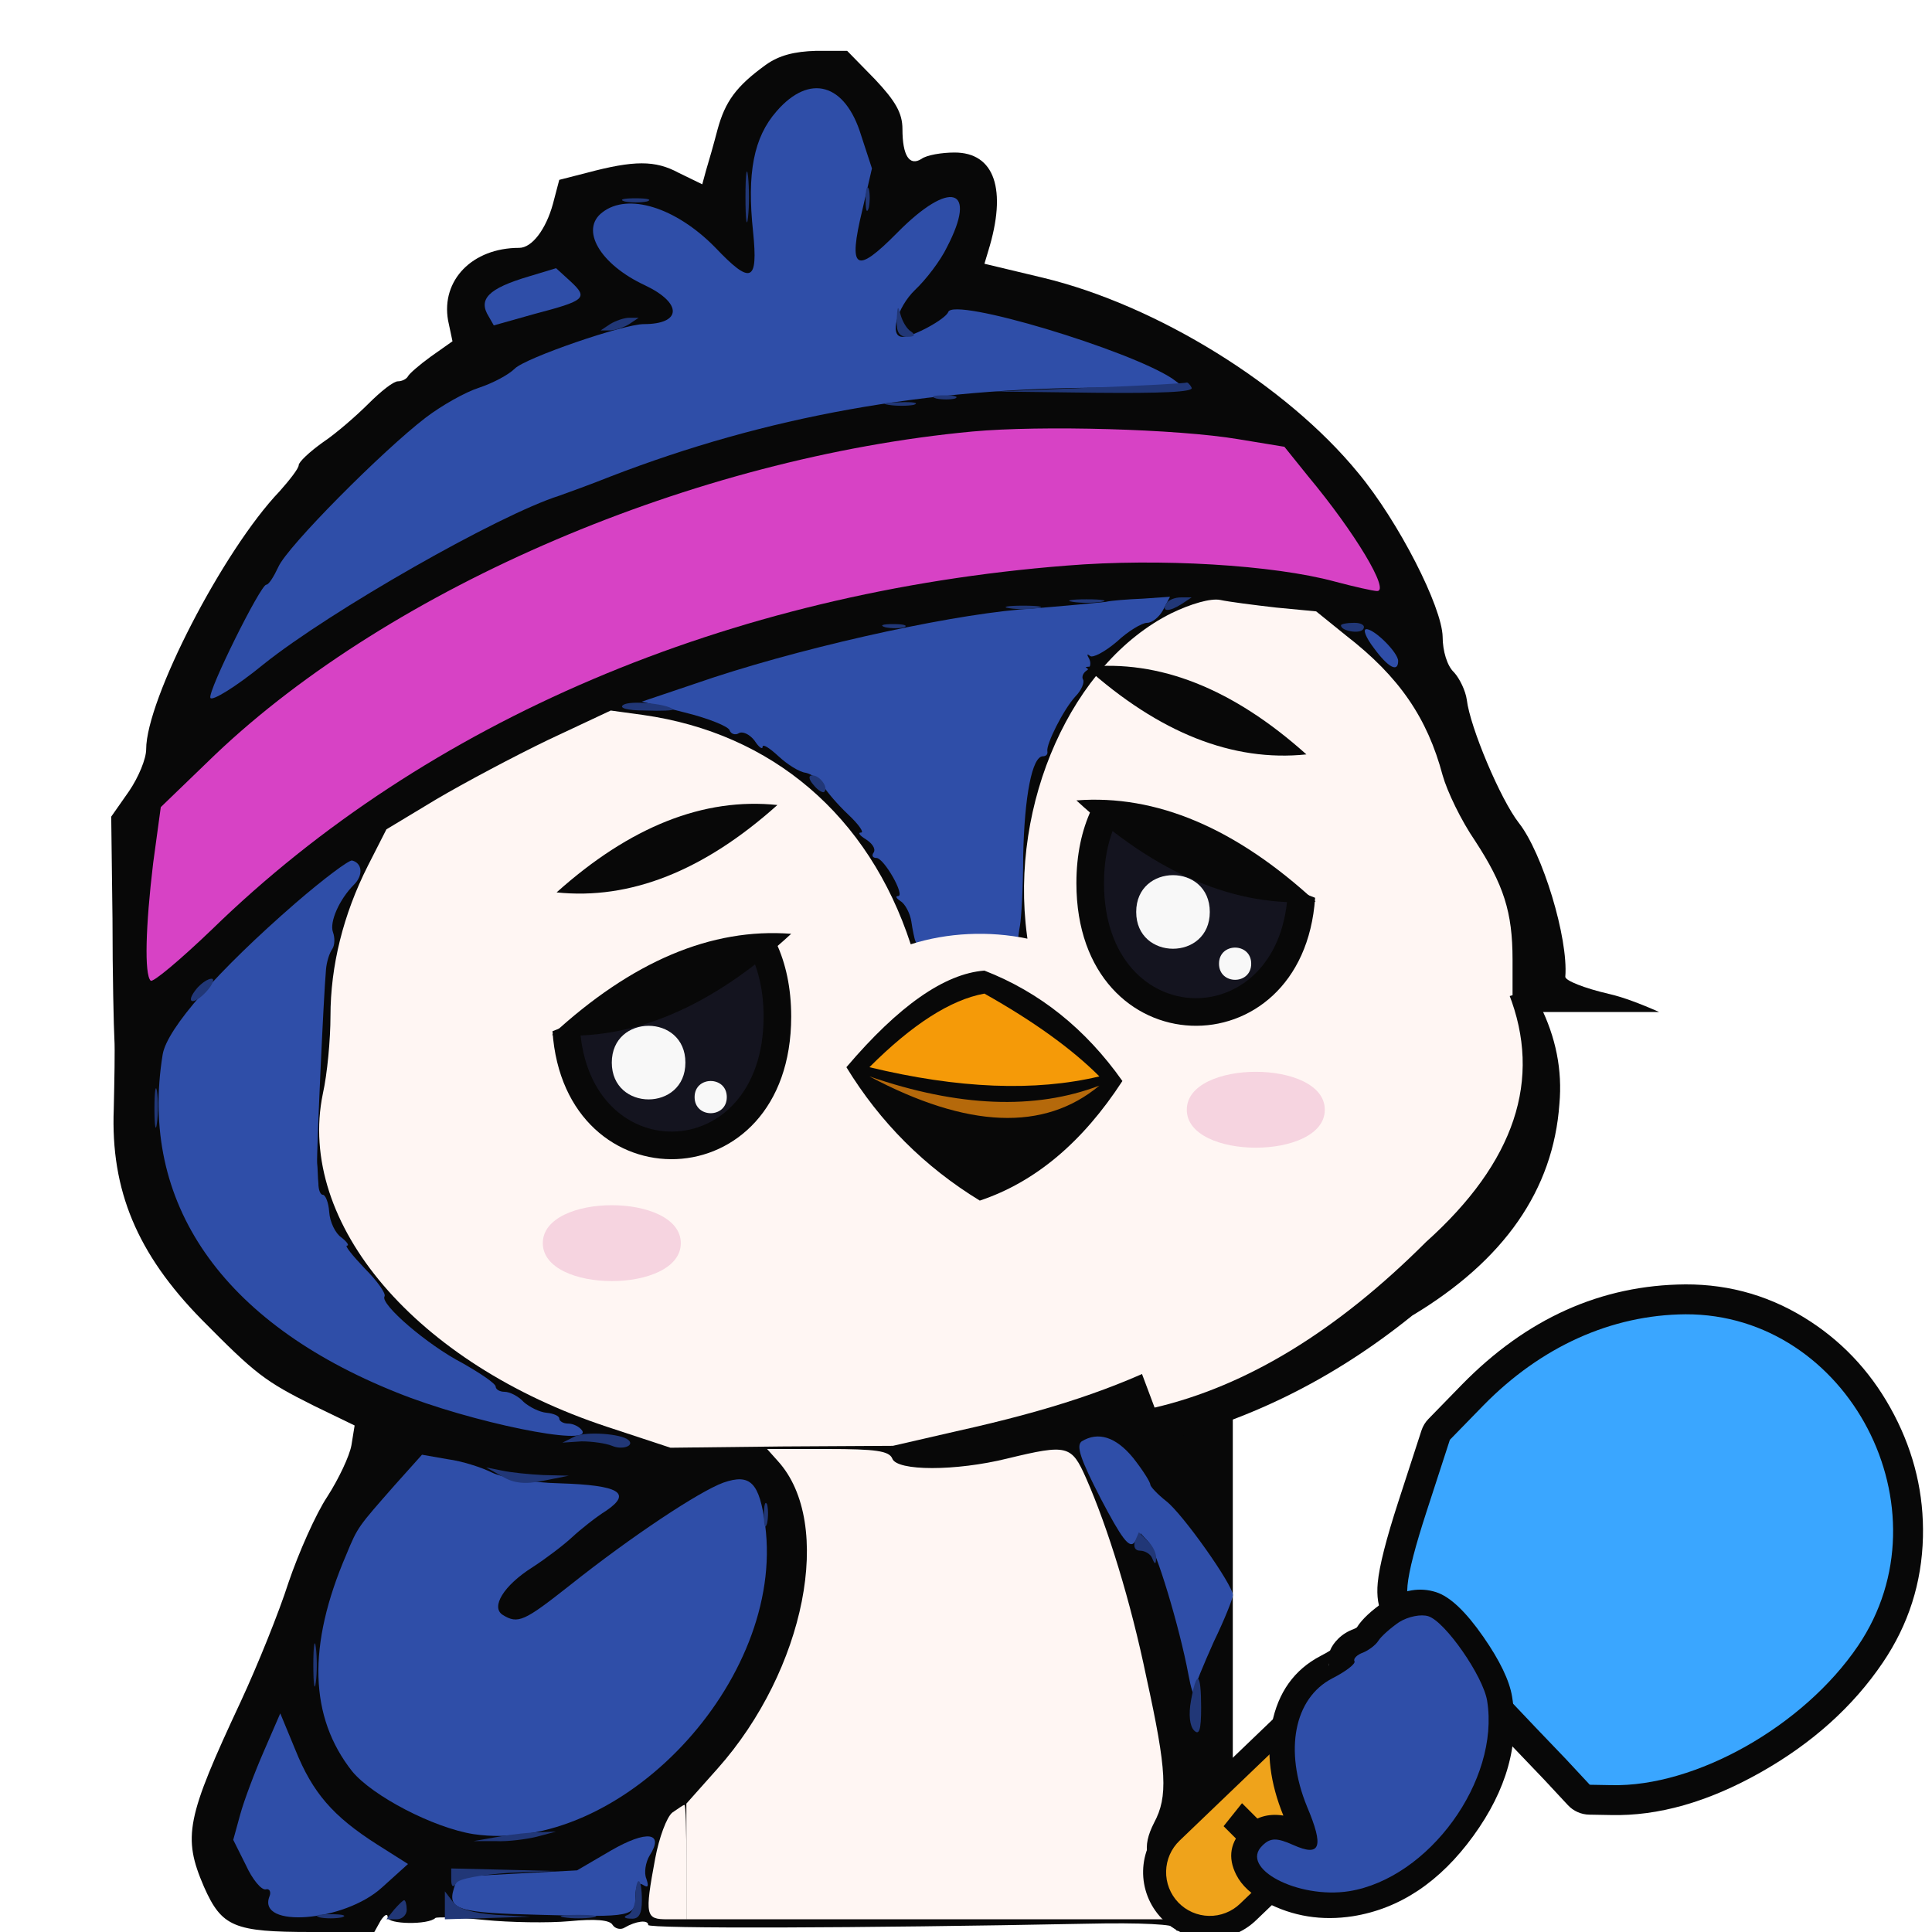
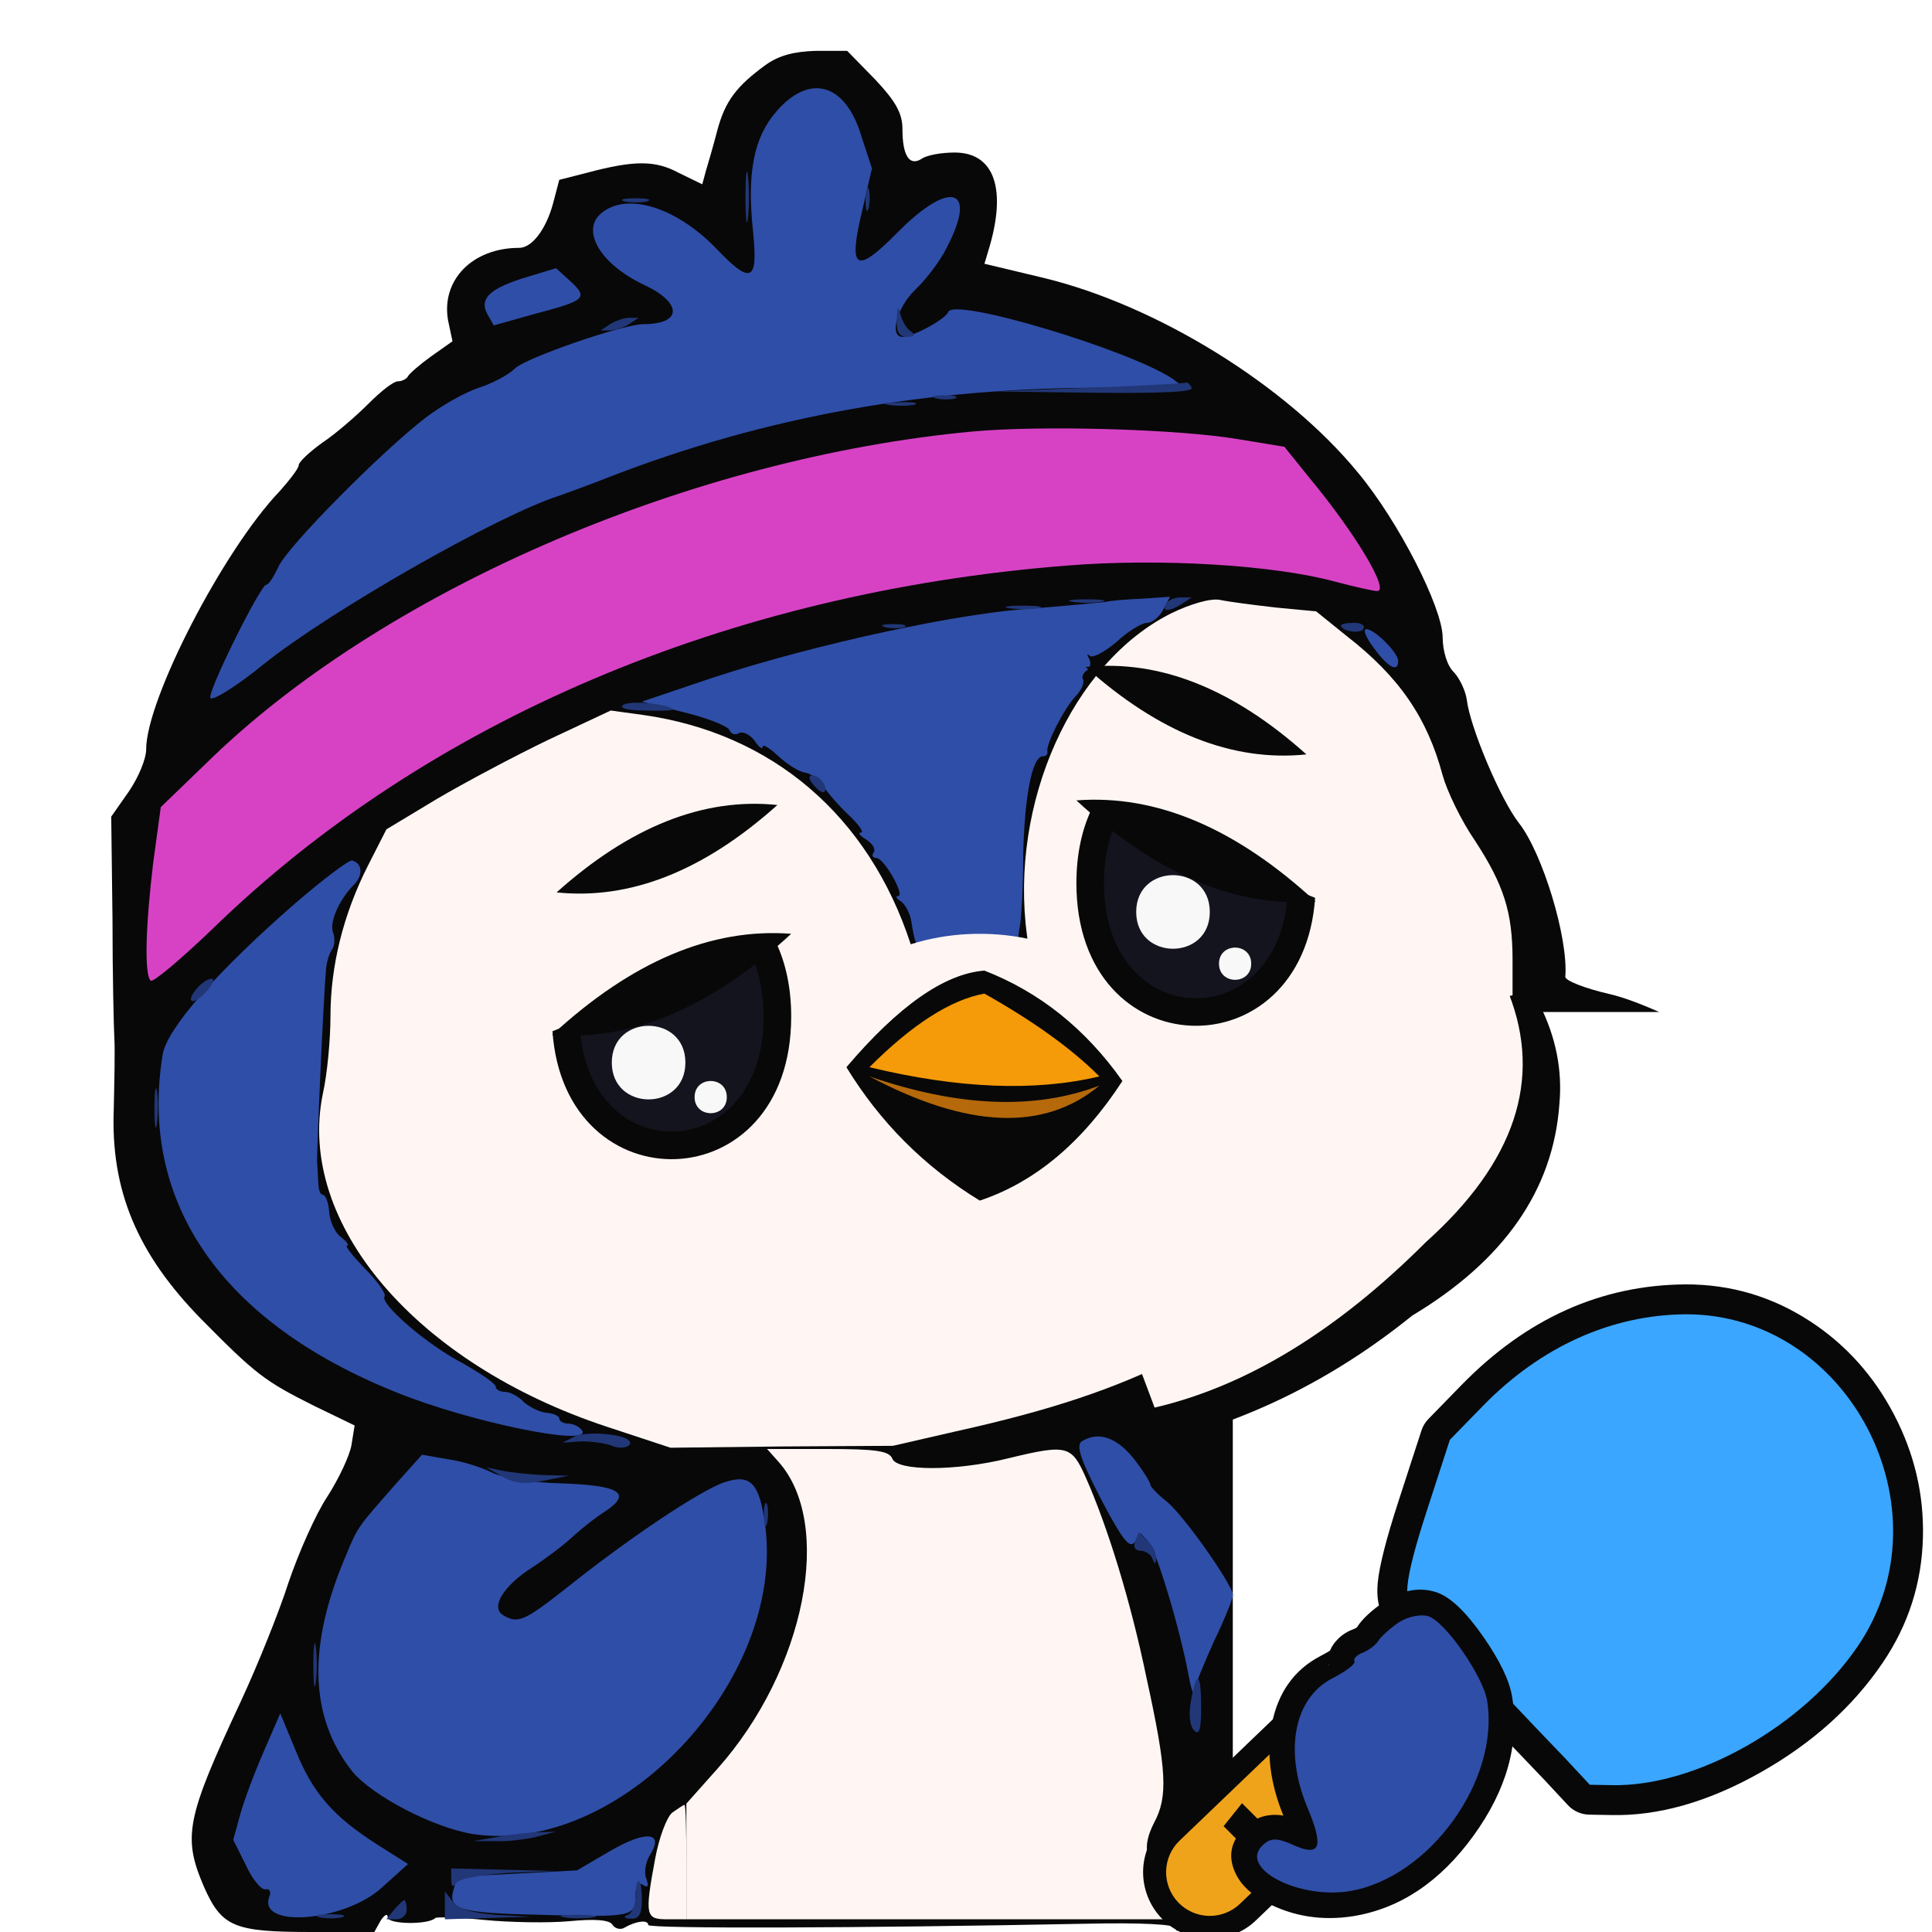
<svg xmlns="http://www.w3.org/2000/svg" viewBox="0 0 420 420" aria-hidden="true" class="sthings" data-character="pip">
  <g data-pip-part="body">
    <path fill="#080808" fill-rule="evenodd" d="M166.48 14.092C169.382 12.02 172.697 11.191 177.395 11.053H184.164L190.243 17.27C194.664 21.967 196.184 24.592 196.184 28.046C196.184 33.849 197.704 36.197 200.329 34.539C201.434 33.711 204.75 33.158 207.513 33.158C216.217 33.158 218.98 41.171 214.836 54.572L214.007 57.336L226.717 60.375C251.447 66.316 279.632 83.724 295.243 102.789C304.086 113.428 313.48 131.941 313.618 138.434C313.618 141.474 314.586 144.789 316.105 146.171C317.349 147.553 318.592 150.178 318.868 152.112C319.559 158.053 326.191 173.803 330.197 178.914C335.309 185.408 340.974 203.921 340.283 212.349C340.283 213.178 344.428 214.836 349.816 216.079C352.695 216.728 356.599 218.186 360.677 220H268V416.327C267.397 416.533 266.736 416.841 266.092 417.237C264.158 418.204 261.809 418.618 260.704 418.204C259.599 417.789 257.941 418.204 257.112 419.033C256.283 419.862 255.592 420 255.592 419.171C255.592 418.342 248.27 417.928 235.974 418.204C187.066 419.171 140.921 419.309 140.921 418.48C140.921 417.237 138.158 417.651 135.809 419.033C134.98 419.586 133.737 419.309 133.184 418.48C132.632 417.375 129.454 417.099 123.789 417.651C119.23 418.066 110.803 417.928 105.276 417.375C99.75 416.822 94.914 416.684 94.638 416.961C93.118 418.48 84.276 418.342 84.276 416.822C84.276 415.855 83.586 416.27 82.757 417.513L81.375 420H67.697C50.842 420 48.217 418.895 44.349 410.191C39.651 399.276 40.48 395.27 52.362 369.849C55.954 362.112 60.651 350.507 62.724 344.013C64.934 337.52 68.664 329.092 71.151 325.362C73.638 321.493 75.987 316.52 76.401 314.171L77.092 309.888L68.25 305.605C57.474 300.217 55.539 298.697 43.796 286.816C29.842 272.586 24.039 258.77 24.73 241.086C24.868 235.007 25.007 228.099 24.868 225.888C24.73 223.539 24.454 211.796 24.454 199.638L24.178 177.533L28.046 172.007C30.118 168.967 31.776 164.961 31.776 162.888C31.776 152.112 48.493 119.645 60.789 106.796C63 104.309 64.934 101.822 64.934 101.132C64.934 100.441 67.283 98.23 70.184 96.158C73.086 94.224 77.507 90.355 80.132 87.73C82.757 85.105 85.52 82.895 86.487 82.895C87.454 82.895 88.421 82.342 88.697 81.789C88.974 81.237 91.184 79.303 93.671 77.507L98.368 74.191L97.401 69.632C95.882 60.928 102.651 53.882 112.875 53.882C115.638 53.882 118.678 49.875 120.197 44.349L121.579 39.099L127.52 37.579C137.882 34.816 142.441 34.816 147.553 37.579L152.664 40.066L153.493 37.026C154.046 35.23 155.151 31.362 155.98 28.184C157.638 22.105 159.987 18.789 166.48 14.092Z" />
    <path fill="#080808" fill-rule="evenodd" d="M318 198Q341 218 339 240Q337 268 307 286Q281 307 250 314L247 301Q285 291 301 270Q322 247 318 223V198Z" />
    <path fill="#2f4ea8" fill-rule="evenodd" d="M168.829 24.178C163.855 29.842 162.336 37.579 163.717 50.428C164.822 61.342 163.303 62.033 155.428 53.743C146.862 45.039 136.5 41.862 130.974 46.145C126 49.875 130.421 57.474 140.23 62.033C148.382 65.901 148.243 70.461 139.954 70.461C135.533 70.461 114.257 77.783 111.908 80.132C110.526 81.513 107.072 83.309 104.171 84.276C101.132 85.243 96.02 88.145 92.566 90.77C83.171 97.954 62.447 118.816 60.513 123.237C59.546 125.309 58.441 127.105 57.888 127.105C56.645 127.105 45.178 150.178 45.73 151.697C46.007 152.526 51.257 149.349 57.336 144.375C71.842 132.77 108.454 111.908 121.579 107.763C123.513 107.072 128.487 105.276 132.632 103.618C166.618 90.493 201.296 84.276 240.118 84.276H257.526L254.901 82.342C245.645 76.125 207.237 64.52 206.132 67.836C205.579 69.355 198.533 73.224 196.184 73.224C193.283 73.224 194.941 66.868 198.947 63C201.296 60.789 204.474 56.645 205.855 53.743C212.625 40.757 206.546 38.961 195.079 50.566C185.961 59.822 184.303 58.717 187.48 45.592L189.553 36.612L187.204 29.428C183.75 18.099 176.013 15.888 168.829 24.178Z" />
    <path fill="#2f4ea8" fill-rule="evenodd" d="M114.947 60.099C106.105 62.724 103.895 65.072 106.243 68.803L107.349 70.737L116.191 68.25C127.243 65.349 127.934 64.796 124.066 61.204L120.888 58.303L114.947 60.099Z" />
    <path fill="#2f4ea8" fill-rule="evenodd" d="M240.395 130.836C239.289 130.974 230.862 131.803 221.743 132.493C204.474 134.013 172.421 141.197 151.007 148.658L139.539 152.526L148.796 154.875C153.908 156.118 158.329 157.914 158.605 158.743C158.882 159.572 159.849 159.849 160.539 159.434C161.368 158.882 162.888 159.572 163.993 160.954C164.961 162.474 165.789 163.026 165.789 162.336C165.789 161.645 167.309 162.612 169.243 164.408C171.178 166.204 173.803 167.862 175.184 168C176.428 168.276 178.224 169.52 178.914 170.763C179.743 172.145 182.092 174.908 184.441 177.118C186.651 179.191 187.895 180.987 187.204 180.987C186.375 180.987 186.928 181.678 188.309 182.507C189.553 183.336 190.382 184.441 189.967 185.27C189.414 185.961 189.691 186.513 190.52 186.513C192.178 186.513 196.875 194.803 195.217 194.803C194.526 194.803 194.941 195.355 195.77 195.908C196.737 196.461 197.842 198.533 198.118 200.329C198.395 202.263 198.809 204.059 198.947 204.474C199.224 204.888 199.224 205.579 199.086 206.132C199.086 206.822 199.638 207.237 200.467 207.237C201.296 207.237 201.711 208.066 201.296 209.171C200.053 212.211 203.921 212.901 209.171 210.691C211.934 209.586 215.664 208.618 217.599 208.618C219.947 208.618 221.053 207.789 221.191 206.132C221.191 204.888 221.467 202.539 221.743 201.158C222.02 199.638 222.434 192.868 222.434 185.961C222.711 173.112 224.368 164.408 226.717 164.408C227.408 164.408 227.822 163.993 227.684 163.303C227.408 161.783 231.138 154.322 233.763 151.421C235.145 150.039 235.836 148.243 235.421 147.691C235.145 147.138 235.421 146.309 236.25 145.757C237.079 145.204 237.217 144.099 236.803 143.27C236.25 142.303 236.25 142.026 236.941 142.579C237.493 143.132 240.118 141.75 242.743 139.539C245.23 137.191 248.27 135.395 249.375 135.395C250.48 135.395 252 134.151 252.829 132.632L254.349 129.73L248.408 130.145C245.092 130.283 241.5 130.559 240.395 130.836Z" />
    <path fill="#2f4ea8" fill-rule="evenodd" d="M298.697 140.921C301.737 145.066 303.947 146.309 303.947 143.684C303.947 141.888 298.836 136.776 297.039 136.776C296.211 136.776 296.901 138.572 298.697 140.921Z" />
    <path fill="#2f4ea8" fill-rule="evenodd" d="M64.243 196.322C47.388 210.967 36.336 223.539 35.368 229.204C30.118 261.395 48.217 287.507 86.211 302.704C102.237 309.197 128.763 314.586 126.553 310.993C126 310.164 124.618 309.474 123.513 309.474C122.408 309.474 121.579 308.921 121.579 308.368C121.579 307.816 120.336 307.263 118.816 307.125C117.296 306.987 115.086 305.882 113.842 304.776C112.737 303.533 110.803 302.566 109.697 302.566C108.592 302.566 107.763 302.013 107.763 301.461C107.763 300.77 104.447 298.559 100.579 296.349C92.842 292.342 82.618 283.5 83.586 281.842C84 281.289 82.066 278.526 79.303 275.763C76.678 273 74.882 270.789 75.434 270.789C75.987 270.789 75.434 269.961 74.191 268.993C72.947 268.164 71.704 265.678 71.566 263.467C71.428 261.395 70.737 259.737 70.184 259.737C69.632 259.737 69.217 258.632 69.217 257.25C69.079 256.007 69.079 253.934 68.941 252.829C68.803 250.895 70.322 216.77 70.875 210.691C71.013 209.171 71.566 207.237 72.257 206.27C72.809 205.441 72.809 203.783 72.395 202.678C71.566 200.467 73.776 195.493 76.954 192.316C79.026 190.243 78.75 187.618 76.539 187.066C75.849 186.928 70.322 191.072 64.243 196.322Z" />
    <path fill="#2f4ea8" fill-rule="evenodd" d="M235.145 313.342C233.901 314.309 234.868 317.211 239.289 325.776C243.849 334.48 245.507 336.691 246.612 335.309L247.993 333.375L249.651 335.171C251.309 336.829 256.421 353.684 258.355 364.046C258.908 367.086 259.461 368.743 259.599 367.776C259.599 366.671 261.671 361.836 263.882 356.862C266.23 352.026 268.026 347.467 268.026 346.776C268.026 344.566 257.112 329.092 253.52 326.329C251.586 324.809 250.066 323.151 250.066 322.737C250.066 322.184 248.408 319.559 246.336 316.934C242.605 312.375 238.737 311.132 235.145 313.342Z" />
    <path fill="#2f4ea8" fill-rule="evenodd" d="M85.796 322.875C77.921 331.855 77.783 331.855 75.296 337.934C66.73 357.829 67.283 373.303 76.539 385.046C80.961 390.434 94.224 397.342 102.928 398.724C134.842 403.421 170.763 365.289 166.342 331.579C165.099 322.322 163.164 320.25 157.224 322.322C151.974 324.257 137.329 333.928 123.789 344.704C113.98 352.441 112.599 353.132 109.283 351.059C106.658 349.401 109.421 344.704 115.776 340.697C118.539 338.901 122.408 336 124.342 334.204C126.276 332.408 129.592 329.783 131.803 328.401C137.467 324.533 134.566 322.875 121.717 322.461C115.5 322.322 109.145 321.217 106.934 320.112C104.724 319.007 100.441 317.625 97.263 317.211L91.737 316.243L85.796 322.875Z" />
    <path fill="#2f4ea8" fill-rule="evenodd" d="M57.336 380.763C55.401 385.184 53.053 391.401 52.224 394.441L50.704 399.967L53.467 405.493C54.849 408.533 56.783 410.882 57.75 410.743C58.579 410.467 58.993 411.296 58.579 412.263C55.816 419.309 74.882 417.789 83.033 410.329L88.697 405.217L81.928 400.934C72.395 394.855 67.974 389.743 64.243 380.487L60.928 372.474L57.336 380.763Z" />
    <path fill="#2f4ea8" fill-rule="evenodd" d="M132.77 402.316 125.447 406.599 112.461 407.289 99.474 407.98 98.645 410.605C97.263 415.164 99.612 415.855 117.572 416.27C137.467 416.822 138.158 416.684 138.158 412.125C138.158 409.914 138.711 409.086 139.816 409.776C140.921 410.467 141.059 410.053 140.507 408.395C139.954 407.151 140.368 404.803 141.197 403.421C144.513 398.309 140.645 397.757 132.77 402.316Z" />
    <path fill="#213777" fill-rule="evenodd" d="M162.059 42.829C162.059 47.803 162.336 49.737 162.612 47.25C162.888 44.901 162.888 40.757 162.612 38.27C162.336 35.921 162.059 37.855 162.059 42.829Z" />
    <path fill="#213777" fill-rule="evenodd" d="M188.171 43.52C188.171 45.73 188.447 46.559 188.862 45.178C189.138 43.934 189.138 42 188.862 41.033C188.447 40.204 188.171 41.171 188.171 43.52Z" />
    <path fill="#213777" fill-rule="evenodd" d="M135.809 43.796C137.053 44.072 139.263 44.072 140.645 43.796C141.888 43.382 140.783 43.105 138.158 43.105C135.533 43.105 134.428 43.382 135.809 43.796Z" />
    <path fill="#213777" fill-rule="evenodd" d="M194.941 69.355C194.803 72.257 195.493 73.224 197.289 73.224C198.809 73.224 199.086 72.809 198.118 72.118C197.151 71.566 196.184 69.908 195.77 68.388C195.217 66.316 195.079 66.454 194.941 69.355Z" />
    <path fill="#213777" fill-rule="evenodd" d="M132.632 70.461 130.559 71.842H132.632C133.737 71.842 135.671 71.151 136.776 70.461L138.849 69.079H136.776C135.671 69.079 133.737 69.77 132.632 70.461Z" />
    <path fill="#213777" fill-rule="evenodd" d="M236.941 84.276 216.217 85.105 238.046 85.382C252.276 85.52 259.599 85.243 259.046 84.276C258.632 83.447 258.079 83.033 257.941 83.171C257.803 83.309 248.408 83.862 236.941 84.276Z" />
    <path fill="#213777" fill-rule="evenodd" d="M203.507 86.625C204.75 86.901 206.684 86.901 207.651 86.625C208.48 86.211 207.513 85.934 205.164 85.934C202.954 85.934 202.125 86.211 203.507 86.625Z" />
    <path fill="#213777" fill-rule="evenodd" d="M193.145 88.007C194.803 88.283 197.289 88.283 198.671 88.007C199.914 87.592 198.533 87.316 195.493 87.454C192.454 87.454 191.349 87.73 193.145 88.007Z" />
    <path fill="#213777" fill-rule="evenodd" d="M233.211 130.836C234.868 131.112 237.632 131.112 239.428 130.836C241.086 130.559 239.704 130.283 236.25 130.283C232.796 130.283 231.414 130.559 233.211 130.836Z" />
    <path fill="#213777" fill-rule="evenodd" d="M253.52 131.25C252.414 133.046 254.211 133.046 256.974 131.25L259.046 129.868H256.697C255.454 129.868 253.934 130.421 253.52 131.25Z" />
    <path fill="#213777" fill-rule="evenodd" d="M219.395 132.217C221.053 132.493 223.816 132.493 225.612 132.217C227.27 131.941 225.888 131.664 222.434 131.664C218.98 131.664 217.599 131.941 219.395 132.217Z" />
    <path fill="#213777" fill-rule="evenodd" d="M192.454 136.362C193.697 136.638 195.632 136.638 196.599 136.362C197.428 135.947 196.461 135.671 194.112 135.671C191.901 135.671 191.072 135.947 192.454 136.362Z" />
    <path fill="#213777" fill-rule="evenodd" d="M291.513 135.947C291.513 137.191 295.658 137.882 296.349 136.776C296.901 135.947 295.934 135.395 294.414 135.395C292.757 135.395 291.513 135.671 291.513 135.947Z" />
    <path fill="#213777" fill-rule="evenodd" d="M135.533 153.217C134.428 153.908 136.362 154.461 140.23 154.461C143.822 154.599 146.586 154.461 146.309 154.184C144.789 152.941 137.053 152.25 135.533 153.217Z" />
    <path fill="#213777" fill-rule="evenodd" d="M176.842 170.625C177.809 171.868 178.914 172.421 179.191 172.145C180.158 171.178 178.224 168.553 176.566 168.553C175.737 168.553 175.737 169.382 176.842 170.625Z" />
    <path fill="#213777" fill-rule="evenodd" d="M42.829 214.836C40.066 218.151 42 218.704 44.901 215.526C46.283 214.007 46.697 212.763 46.007 212.763C45.178 212.763 43.796 213.73 42.829 214.836Z" />
    <path fill="#213777" fill-rule="evenodd" d="M33.572 241.086C33.572 244.816 33.849 246.336 34.125 244.125C34.401 242.053 34.401 239.013 34.125 237.217C33.849 235.559 33.572 237.217 33.572 241.086Z" />
    <path fill="#213777" fill-rule="evenodd" d="M125.033 312.237 122.27 313.618 126.414 313.342C128.763 313.342 131.664 313.757 133.046 314.309C135.257 315.276 138.02 314.309 136.638 313.066C135.118 311.684 127.52 311.132 125.033 312.237Z" />
    <path fill="#213777" fill-rule="evenodd" d="M109.145 320.941C111.632 322.461 114.118 322.737 118.125 321.908L123.651 320.803L118.125 320.664C115.086 320.526 111.079 320.112 109.145 319.697L105.691 319.007L109.145 320.941Z" />
    <path fill="#213777" fill-rule="evenodd" d="M166.066 329.507C166.066 331.717 166.342 332.546 166.757 331.164C167.033 329.921 167.033 327.987 166.757 327.02C166.342 326.191 166.066 327.158 166.066 329.507Z" />
    <path fill="#213777" fill-rule="evenodd" d="M246.75 335.033C246.336 336.276 246.75 337.105 247.855 337.105C248.961 337.105 250.204 337.934 250.48 338.763C251.033 340.145 251.309 340.145 251.309 338.763C251.447 337.796 250.618 336 249.513 335.033L247.579 333.099L246.75 335.033Z" />
    <path fill="#213777" fill-rule="evenodd" d="M68.112 361.974C68.112 366.118 68.388 367.914 68.664 365.704C68.941 363.632 68.941 360.316 68.664 358.105C68.388 356.033 68.112 357.829 68.112 361.974Z" />
    <path fill="#213777" fill-rule="evenodd" d="M258.908 369.711C258.355 372.75 258.632 375.237 259.599 376.204C260.704 377.309 261.118 376.066 261.118 371.23C261.118 363.493 260.151 362.803 258.908 369.711Z" />
    <path fill="#213777" fill-rule="evenodd" d="M281.98 379.934C281.98 381.868 282.533 384.355 283.224 385.461L284.605 387.533L284.467 385.461C284.329 384.355 283.776 381.868 283.224 379.934L282.118 376.48L281.98 379.934Z" />
    <path fill="#213777" fill-rule="evenodd" d="M108.454 399.276 102.928 400.243H107.763C110.388 400.382 114.533 399.829 116.743 399.276L120.888 398.171L117.434 398.309C115.5 398.309 111.493 398.724 108.454 399.276Z" />
    <path fill="#213777" fill-rule="evenodd" d="M98.092 408.533C98.092 410.191 98.507 410.467 99.197 409.362C99.75 408.395 104.586 407.566 110.526 407.151L120.888 406.737L109.559 406.461L98.092 406.184V408.533Z" />
    <path fill="#213777" fill-rule="evenodd" d="M138.158 412.263C138.158 414.059 137.329 415.993 136.5 416.27C135.395 416.684 135.671 417.099 137.191 417.099C138.849 417.237 139.539 416.132 139.539 413.092C139.539 410.743 139.263 408.947 138.849 408.947C138.434 408.947 138.158 410.467 138.158 412.263Z" />
    <path fill="#213777" fill-rule="evenodd" d="M291.237 409.914C292.895 410.191 295.382 410.191 296.763 409.914C298.007 409.5 296.625 409.224 293.586 409.362C290.546 409.362 289.441 409.638 291.237 409.914Z" />
    <path fill="#213777" fill-rule="evenodd" d="M96.711 414.197V417.237L106.105 416.961L115.362 416.684L107.763 416.27C102.789 415.855 99.612 415.026 98.507 413.507L96.711 411.158V414.197Z" />
    <path fill="#213777" fill-rule="evenodd" d="M85.658 415.164 84 417.237H86.211C87.454 417.237 88.421 416.27 88.421 415.164C88.421 414.059 88.145 413.092 87.868 413.092C87.592 413.092 86.625 414.059 85.658 415.164Z" />
    <path fill="#213777" fill-rule="evenodd" d="M69.493 416.822C70.737 417.099 72.947 417.099 74.329 416.822C75.572 416.408 74.467 416.132 71.842 416.132C69.217 416.132 68.112 416.408 69.493 416.822Z" />
    <path fill="#213777" fill-rule="evenodd" d="M122.684 416.822C124.342 417.099 127.105 417.099 128.901 416.822C130.559 416.546 129.178 416.27 125.724 416.27C122.27 416.27 120.888 416.546 122.684 416.822Z" />
    <path fill="#fff6f3" fill-rule="evenodd" d="M254.625 133.322C258.908 131.25 263.191 130.007 265.263 130.421C267.197 130.836 272.586 131.526 277.421 132.079L286.125 132.908L292.618 138.158C304.224 147.138 310.303 156.118 313.618 168.553C314.586 172.007 317.625 178.362 320.664 182.783C326.882 192.316 328.816 198.257 328.816 208.618V216.355L323.013 217.875C319.697 218.842 315.967 219.947 314.586 220.362C312.789 221.191 312.375 220.776 313.066 219.257C314.309 215.941 311.408 211.934 305.882 209.309L300.77 206.961L295.52 208.48C289.855 210.138 284.191 216.493 282.809 222.434C281.842 226.303 285.849 234.454 289.441 235.697C290.961 236.25 289.993 238.184 285.849 243.572C276.868 254.763 272.033 265.954 268.855 281.842L267.336 289.441L255.592 295.243C242.467 301.875 228.513 306.572 207.928 311.132L194.112 314.309L169.934 314.447L145.757 314.724L131.941 310.164C90.493 296.487 64.382 265.954 70.184 237.77C71.151 233.487 71.842 225.888 71.842 220.914C71.842 210 74.605 198.809 79.993 188.171L84 180.296L94.776 173.803C100.855 170.211 111.77 164.408 119.23 160.816L132.77 154.461L139.816 155.428C167.854 159.394 188.852 177.307 197.983 205.279C206.001 202.726 215.018 202.319 223.355 204.057L223.263 203.368C219.395 174.632 233.072 144.099 254.625 133.322Z" />
    <path fill="#fff6f3" fill-rule="evenodd" d="M273 208Q310 195 328 216Q339 244 310 270Q281 299 251 306L245 290Q264 265 267 241L273 208Z" />
    <path fill="#fff6f3" fill-rule="evenodd" d="M146.171 394.026C144.928 394.993 143.27 399.553 142.441 403.974C140.092 416.546 140.368 417.237 145.066 417.237H149.211V404.803C149.211 397.895 149.072 392.368 148.796 392.368C148.52 392.368 147.414 393.197 146.171 394.026Z" />
    <path fill="#fff6f3" fill-rule="evenodd" d="M169.105 317.625C181.401 331.164 175.046 363.079 155.98 384.493L149.211 392.092V404.664V417.237H203.092H256.974V413.783C256.974 411.711 255.73 409.5 253.52 408.118C248.961 405.079 248.132 401.625 250.895 396.237C253.934 390.572 253.658 384.908 249.237 364.737C245.783 348.02 240.809 331.993 236.112 321.355C232.934 314.171 232.105 313.895 218.98 317.072C207.789 319.836 194.941 319.836 193.974 317.072C193.283 315.414 190.382 315 179.882 315H166.757L169.105 317.625Z" />
    <path fill="#d742c5" fill-rule="evenodd" d="M211.382 93.809C150.868 99.474 85.243 127.52 46.836 163.993L34.954 175.461L33.296 187.618C31.638 201.434 31.362 211.796 32.743 213.178C33.158 213.73 39.237 208.618 46.145 201.987C92.704 156.671 158.329 128.763 231.829 122.961C252.138 121.303 276.868 122.822 290.132 126.414C294.276 127.52 298.559 128.487 299.388 128.487C302.151 128.487 294.691 115.914 284.329 103.48L279.217 97.125L269.132 95.467C256.007 93.257 226.303 92.428 211.382 93.809Z" />
  </g>
  <g data-pip-part="racket">
    <path fill="#080808" fill-rule="evenodd" d="M346.036 347.466 273.036 417.466Q272.005 418.454 270.801 419.223Q269.597 419.991 268.267 420.51Q266.936 421.028 265.53 421.278Q264.124 421.527 262.696 421.497Q261.268 421.467 259.873 421.159Q258.479 420.851 257.171 420.277Q255.864 419.703 254.693 418.885Q253.523 418.067 252.534 417.036Q251.546 416.005 250.777 414.801Q250.009 413.597 249.49 412.267Q248.972 410.936 248.722 409.53Q248.473 408.124 248.503 406.696Q248.533 405.268 248.841 403.873Q249.149 402.479 249.723 401.171Q250.297 399.864 251.115 398.693Q251.934 397.523 252.964 396.534L325.964 326.534Q326.995 325.546 328.199 324.777Q329.403 324.009 330.733 323.49Q332.064 322.972 333.47 322.722Q334.876 322.473 336.304 322.503Q337.732 322.533 339.126 322.841Q340.521 323.149 341.829 323.723Q343.136 324.297 344.307 325.115Q345.477 325.934 346.466 326.964Q347.454 327.995 348.223 329.199Q348.991 330.403 349.51 331.733Q350.028 333.064 350.278 334.47Q350.527 335.876 350.497 337.304Q350.467 338.732 350.159 340.126Q349.851 341.521 349.277 342.828Q348.703 344.136 347.885 345.307Q347.067 346.477 346.036 347.466Z" />
    <path fill="#efa31b" fill-rule="evenodd" d="M342.575 343.857 269.575 413.857Q268.9 414.505 268.111 415.008Q267.322 415.511 266.451 415.851Q265.579 416.191 264.657 416.354Q263.736 416.517 262.801 416.498Q261.865 416.478 260.952 416.276Q260.038 416.075 259.181 415.699Q258.324 415.323 257.558 414.786Q256.791 414.25 256.143 413.575Q255.495 412.9 254.992 412.111Q254.489 411.322 254.149 410.451Q253.809 409.579 253.646 408.657Q253.482 407.736 253.502 406.801Q253.522 405.865 253.723 404.952Q253.925 404.038 254.301 403.181Q254.677 402.324 255.213 401.558Q255.75 400.791 256.425 400.143L329.425 330.143Q330.1 329.495 330.889 328.992Q331.678 328.489 332.549 328.149Q333.421 327.809 334.342 327.646Q335.264 327.482 336.199 327.502Q337.135 327.522 338.048 327.723Q338.962 327.925 339.819 328.301Q340.676 328.677 341.442 329.213Q342.209 329.75 342.857 330.425Q343.505 331.1 344.008 331.889Q344.511 332.678 344.851 333.549Q345.191 334.421 345.354 335.342Q345.517 336.264 345.498 337.199Q345.478 338.135 345.276 339.048Q345.075 339.962 344.699 340.819Q344.323 341.675 343.786 342.442Q343.25 343.209 342.575 343.857Z" />
    <path fill="#080808" fill-rule="evenodd" d="M320 344 333 357 329 362 316 349 320 344Z" />
    <path fill="#080808" fill-rule="evenodd" d="M270 392 283 405 279 410 266 397 270 392Z" />
    <g data-pip-part="blade">
      <path fill="#080808" fill-rule="evenodd" d="M366.395 279.215Q381.219 279.169 393.634 287.321Q405.175 294.899 411.775 307.574Q418.367 320.233 418.031 334.14Q417.671 349.078 409.309 361.425Q399.589 375.789 382.725 385.309Q365.638 394.954 350.17 394.573L345.49 394.49Q344.167 394.467 342.958 393.928Q341.749 393.389 340.847 392.42L335.673 386.86L325.94 376.679L321.208 371.674Q312.815 362.747 310.923 361.282Q307.833 359.176 305.654 355.242Q302.518 354.577 300.664 351.29Q299.09 348.502 299.513 344.042Q300.024 338.642 303.975 326.483L309.009 310.992Q309.477 309.55 310.535 308.464L317.803 301.006Q338.928 279.424 366.367 279.216ZM308.367 355.354Q309.302 355.311 310.369 354.947Q309.999 355.073 309.616 355.154Q308.974 355.291 308.367 355.354Z" />
      <path fill="#3aa6ff" fill-rule="evenodd" d="M366.416 285.715C350.295 285.838 334.973 292.757 322.448 305.553L315.19 313L310.157 328.492C305.2 343.747 304.615 349.571 308.266 348.796C308.855 348.595 310.161 349.804 311.04 351.527C311.838 353.094 313.505 355.205 314.691 355.982C315.956 356.916 320.988 361.951 325.944 367.222C330.899 372.492 337.439 379.324 340.372 382.369L345.605 387.991L350.285 388.074C368.573 388.525 392.104 375.252 403.925 357.782C424.029 328.099 401.883 285.603 366.416 285.715Z" />
    </g>
    <path fill="#080808" fill-rule="evenodd" d="M301.048 348.098Q301.153 348.025 301.262 347.958Q306.97 344.424 312.226 346.132Q316.748 347.601 322.48 355.852Q327.869 363.611 328.722 368.87Q331.183 384.109 320.285 399.118Q309.407 414.1 294.135 416.565Q283.968 418.153 275.198 413.531Q270.535 411.074 268.756 407.573Q265.863 401.88 270.558 397.312Q273.975 393.889 278.992 394.689Q274.676 384.084 276.49 374.796Q278.506 364.47 287.074 359.99Q288.285 359.373 289.142 358.818Q289.665 357.479 290.942 356.222Q292.337 354.85 294.353 354.117Q294.916 353.875 294.982 353.77Q296.642 351.118 301.048 348.098ZM288.85 361.575Q288.97 362.887 289.937 364.261Q289.712 363.942 289.535 363.594Q289.01 362.564 288.85 361.575Z" />
    <path fill="#2f4ea8" fill-rule="evenodd" d="M304.158 352.634C302.289 353.915 300.249 355.722 299.644 356.688C299.04 357.654 297.519 358.758 296.343 359.247C295.036 359.694 294.169 360.574 294.435 361.097C294.833 361.662 292.53 363.383 289.57 364.891C281.346 369.191 279.116 380.524 284.146 392.763C287.839 401.517 287.113 403.75 281.151 401.087C277.6 399.497 276.158 399.465 274.423 401.225C269.349 406.114 282.114 412.876 293.286 411.131C310.61 408.334 326.089 387.071 323.293 369.747C322.422 364.379 314.206 352.558 310.527 351.362C308.95 350.85 306.158 351.396 304.158 352.634Z" />
  </g>
  <g class="sthings-face" data-face="sad">
-     <g data-pip-part="cheeks">
-       <path fill="#f6d4e0" fill-rule="evenodd" d="M118 270.249C118 259.25 148 259.25 148 270.249C148 281.249 118 281.249 118 270.249Z" />
-       <path fill="#f6d4e0" fill-rule="evenodd" d="M258 241.249C258 230.25 288 230.25 288 241.249C288 252.249 258 252.249 258 241.249Z" />
-     </g>
    <path fill="#fff6f3" fill-rule="evenodd" d="M120 221C120 185.934 157.429 180.618 168.777 205.052L120.106 224.173C120.036 223.144 120 222.086 120 221Z" />
    <path fill="#080808" fill-rule="evenodd" d="M168.777 205.052C170.805 209.418 172 214.734 172 221C172 261.246 122.697 262.304 120.106 224.173L168.777 205.052Z" />
    <path fill="#14141f" fill-rule="evenodd" d="M163.118 207.275C164.921 210.951 166 215.526 166 221C166 254.045 126.686 254.33 126.009 221.854L163.118 207.275Z" />
    <path fill="#f8f8f8" fill-rule="evenodd" d="M133 231C133 220.334 149 220.334 149 231C149 241.666 133 241.666 133 231Z" />
    <path fill="#f8f8f8" fill-rule="evenodd" d="M151 238.5C151 233.833 158 233.833 158 238.5C158 243.167 151 243.167 151 238.5Z" />
    <path fill="#080808" fill-rule="evenodd" d="M120 225Q146 201 172 203Q146 227 120 225Z" />
    <path fill="#fff6f3" fill-rule="evenodd" d="M237.223 176.052C248.571 151.618 286 156.934 286 192C286 193.086 285.964 194.144 285.894 195.173L237.223 176.052Z" />
    <path fill="#080808" fill-rule="evenodd" d="M234 192C234 185.734 235.195 180.418 237.223 176.052L285.894 195.173C283.303 233.304 234 232.246 234 192Z" />
    <path fill="#14141f" fill-rule="evenodd" d="M240 192C240 186.526 241.079 181.951 242.882 178.275L279.991 192.854C279.314 225.33 240 225.045 240 192Z" />
    <path fill="#f8f8f8" fill-rule="evenodd" d="M247 198.25C247 187.584 263 187.584 263 198.25C263 208.916 247 208.916 247 198.25Z" />
    <path fill="#f8f8f8" fill-rule="evenodd" d="M265 209.5C265 204.833 272 204.833 272 209.5C272 214.167 265 214.167 265 209.5Z" />
    <path fill="#080808" fill-rule="evenodd" d="M234 174Q260 172 286 196Q260 198 234 174Z" />
    <path fill="#080808" fill-rule="evenodd" d="M121 194Q145 172.5 169 175Q145 196.5 121 194Z" />
    <path fill="#080808" fill-rule="evenodd" d="M236 145Q260 142.5 284 164Q260 166.5 236 145Z" />
    <g data-pip-part="beak">
      <path fill="#080808" fill-rule="evenodd" d="M184 232Q201 212 214 211Q232 218 244 235Q231 255 213 261Q195 250 184 232Z" />
      <path fill="#f59a08" fill-rule="evenodd" d="M189 232Q203 218 214 216Q230 225 239 234Q218 239 189 232Z" />
      <path fill="#b5690b" fill-rule="evenodd" d="M189 234Q218 244 239 236Q221 251 189 234Z" />
    </g>
  </g>
</svg>
